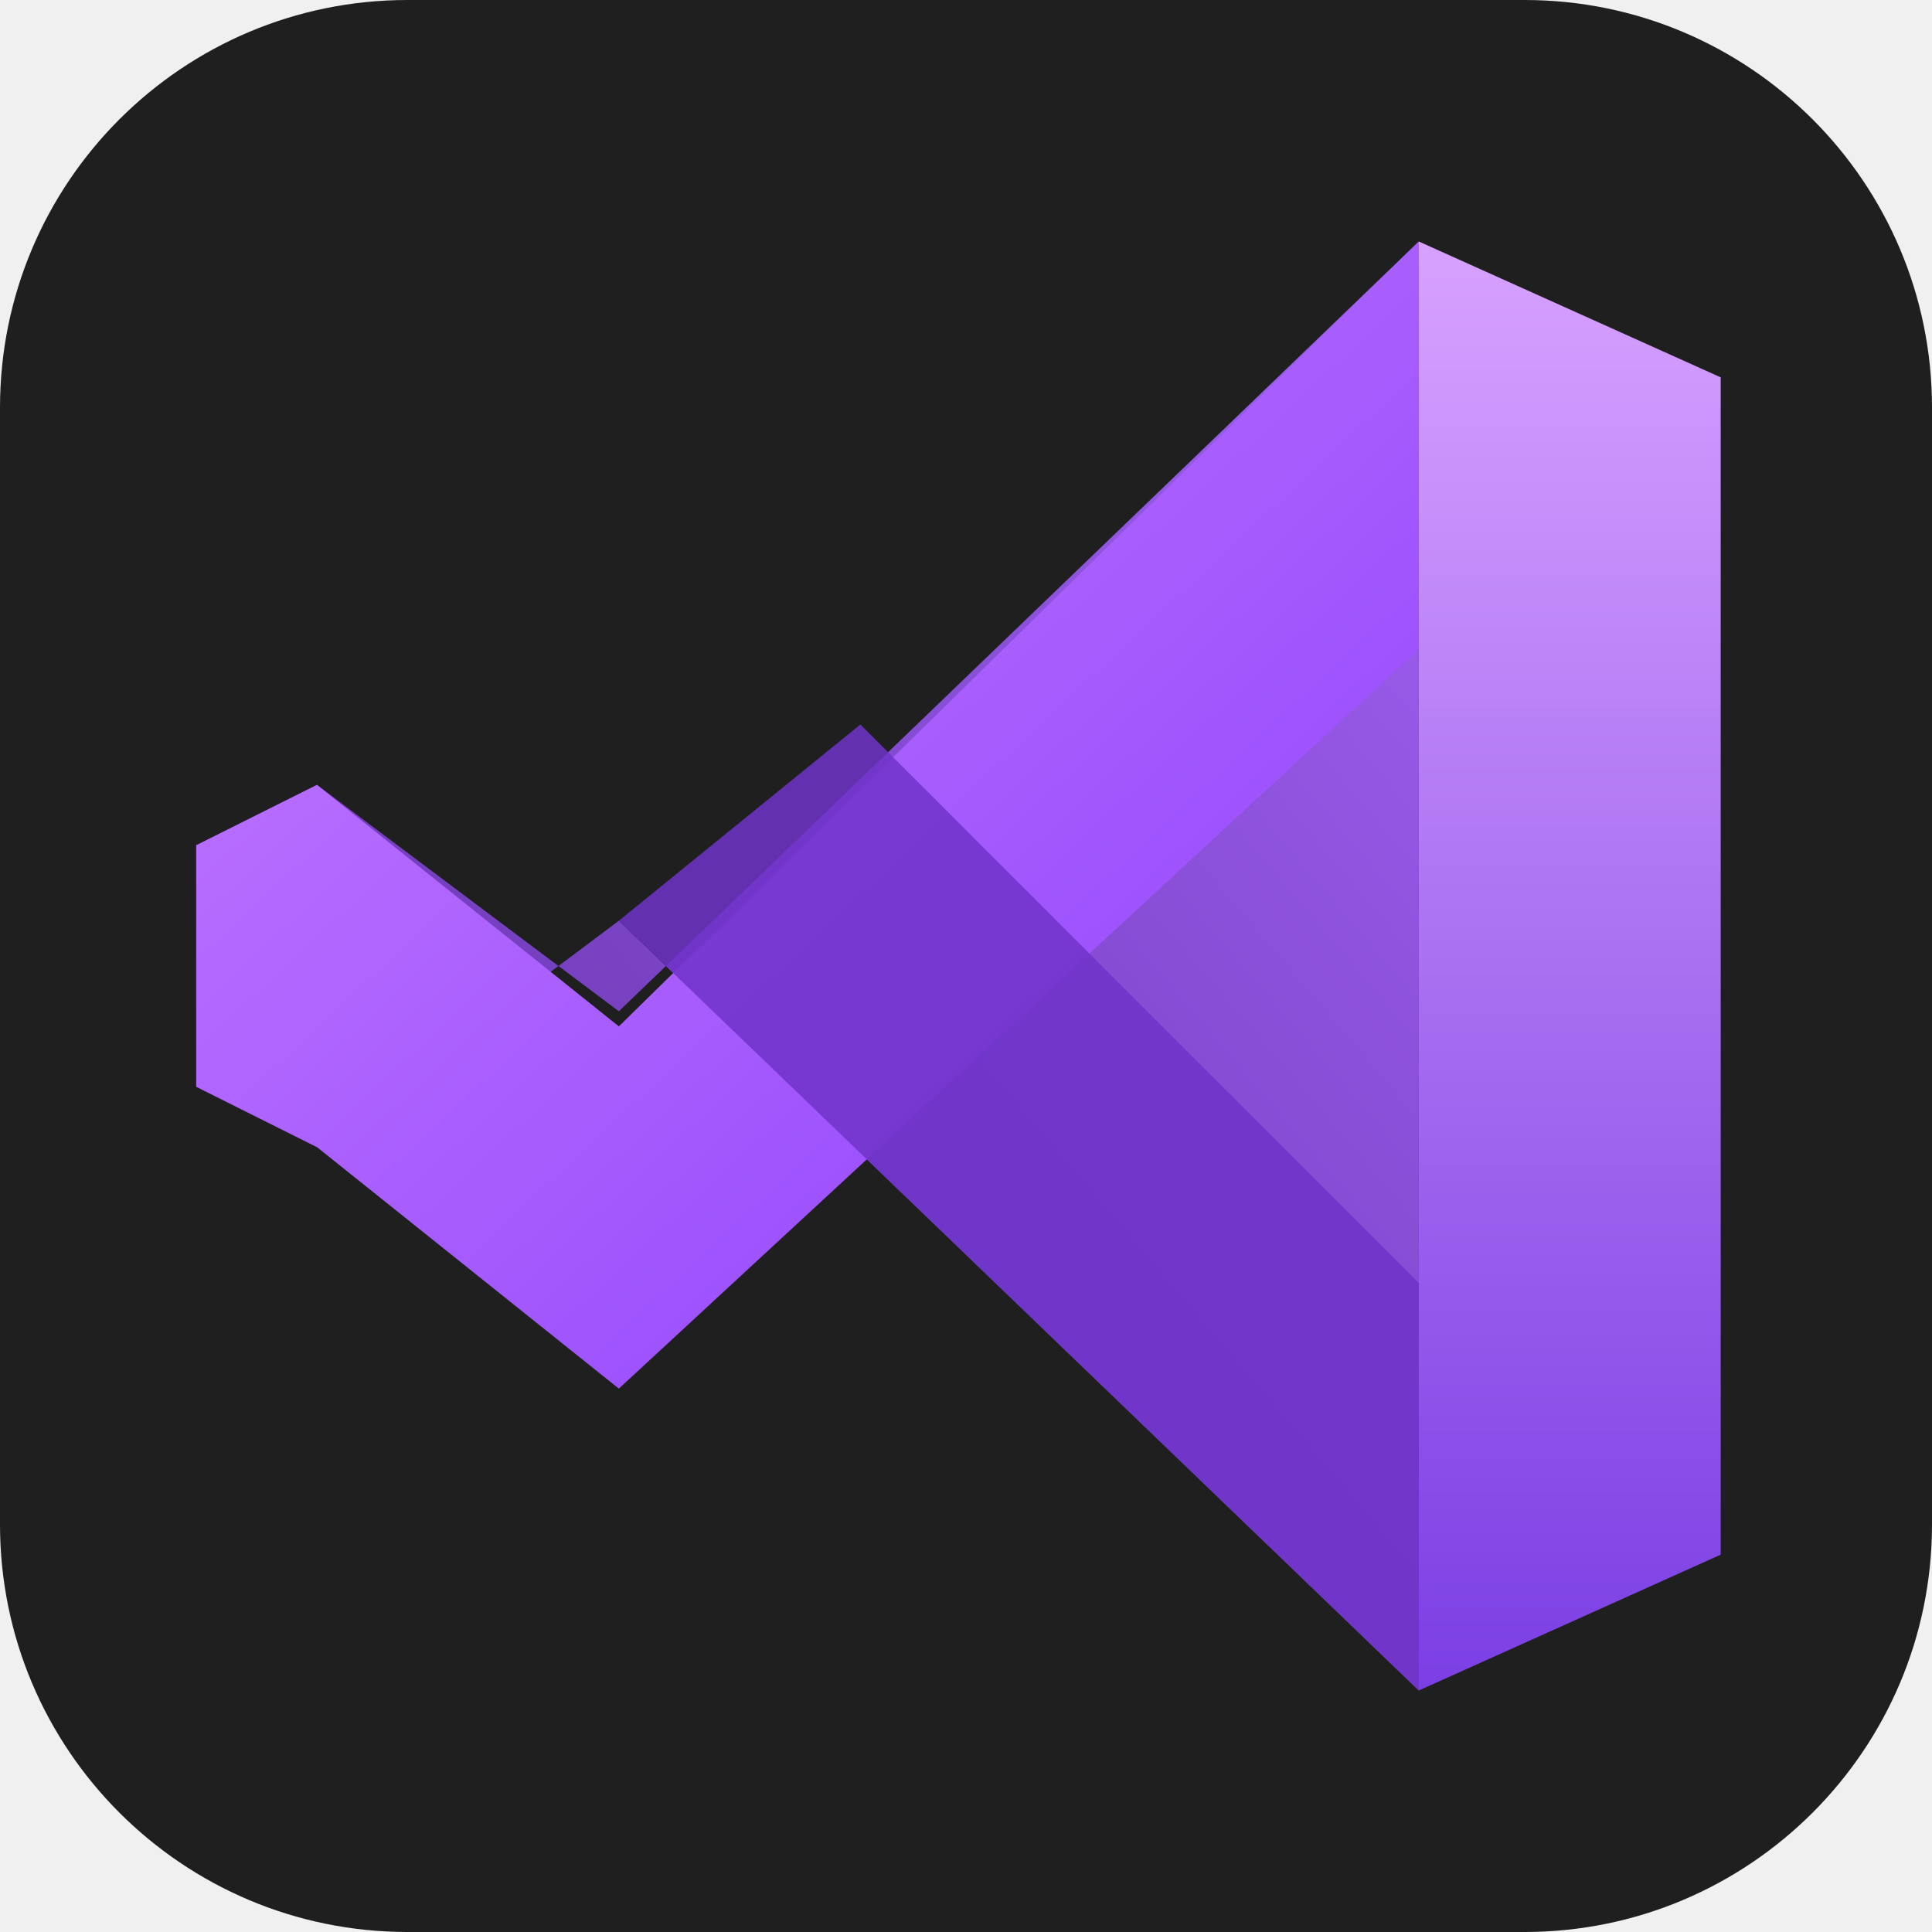
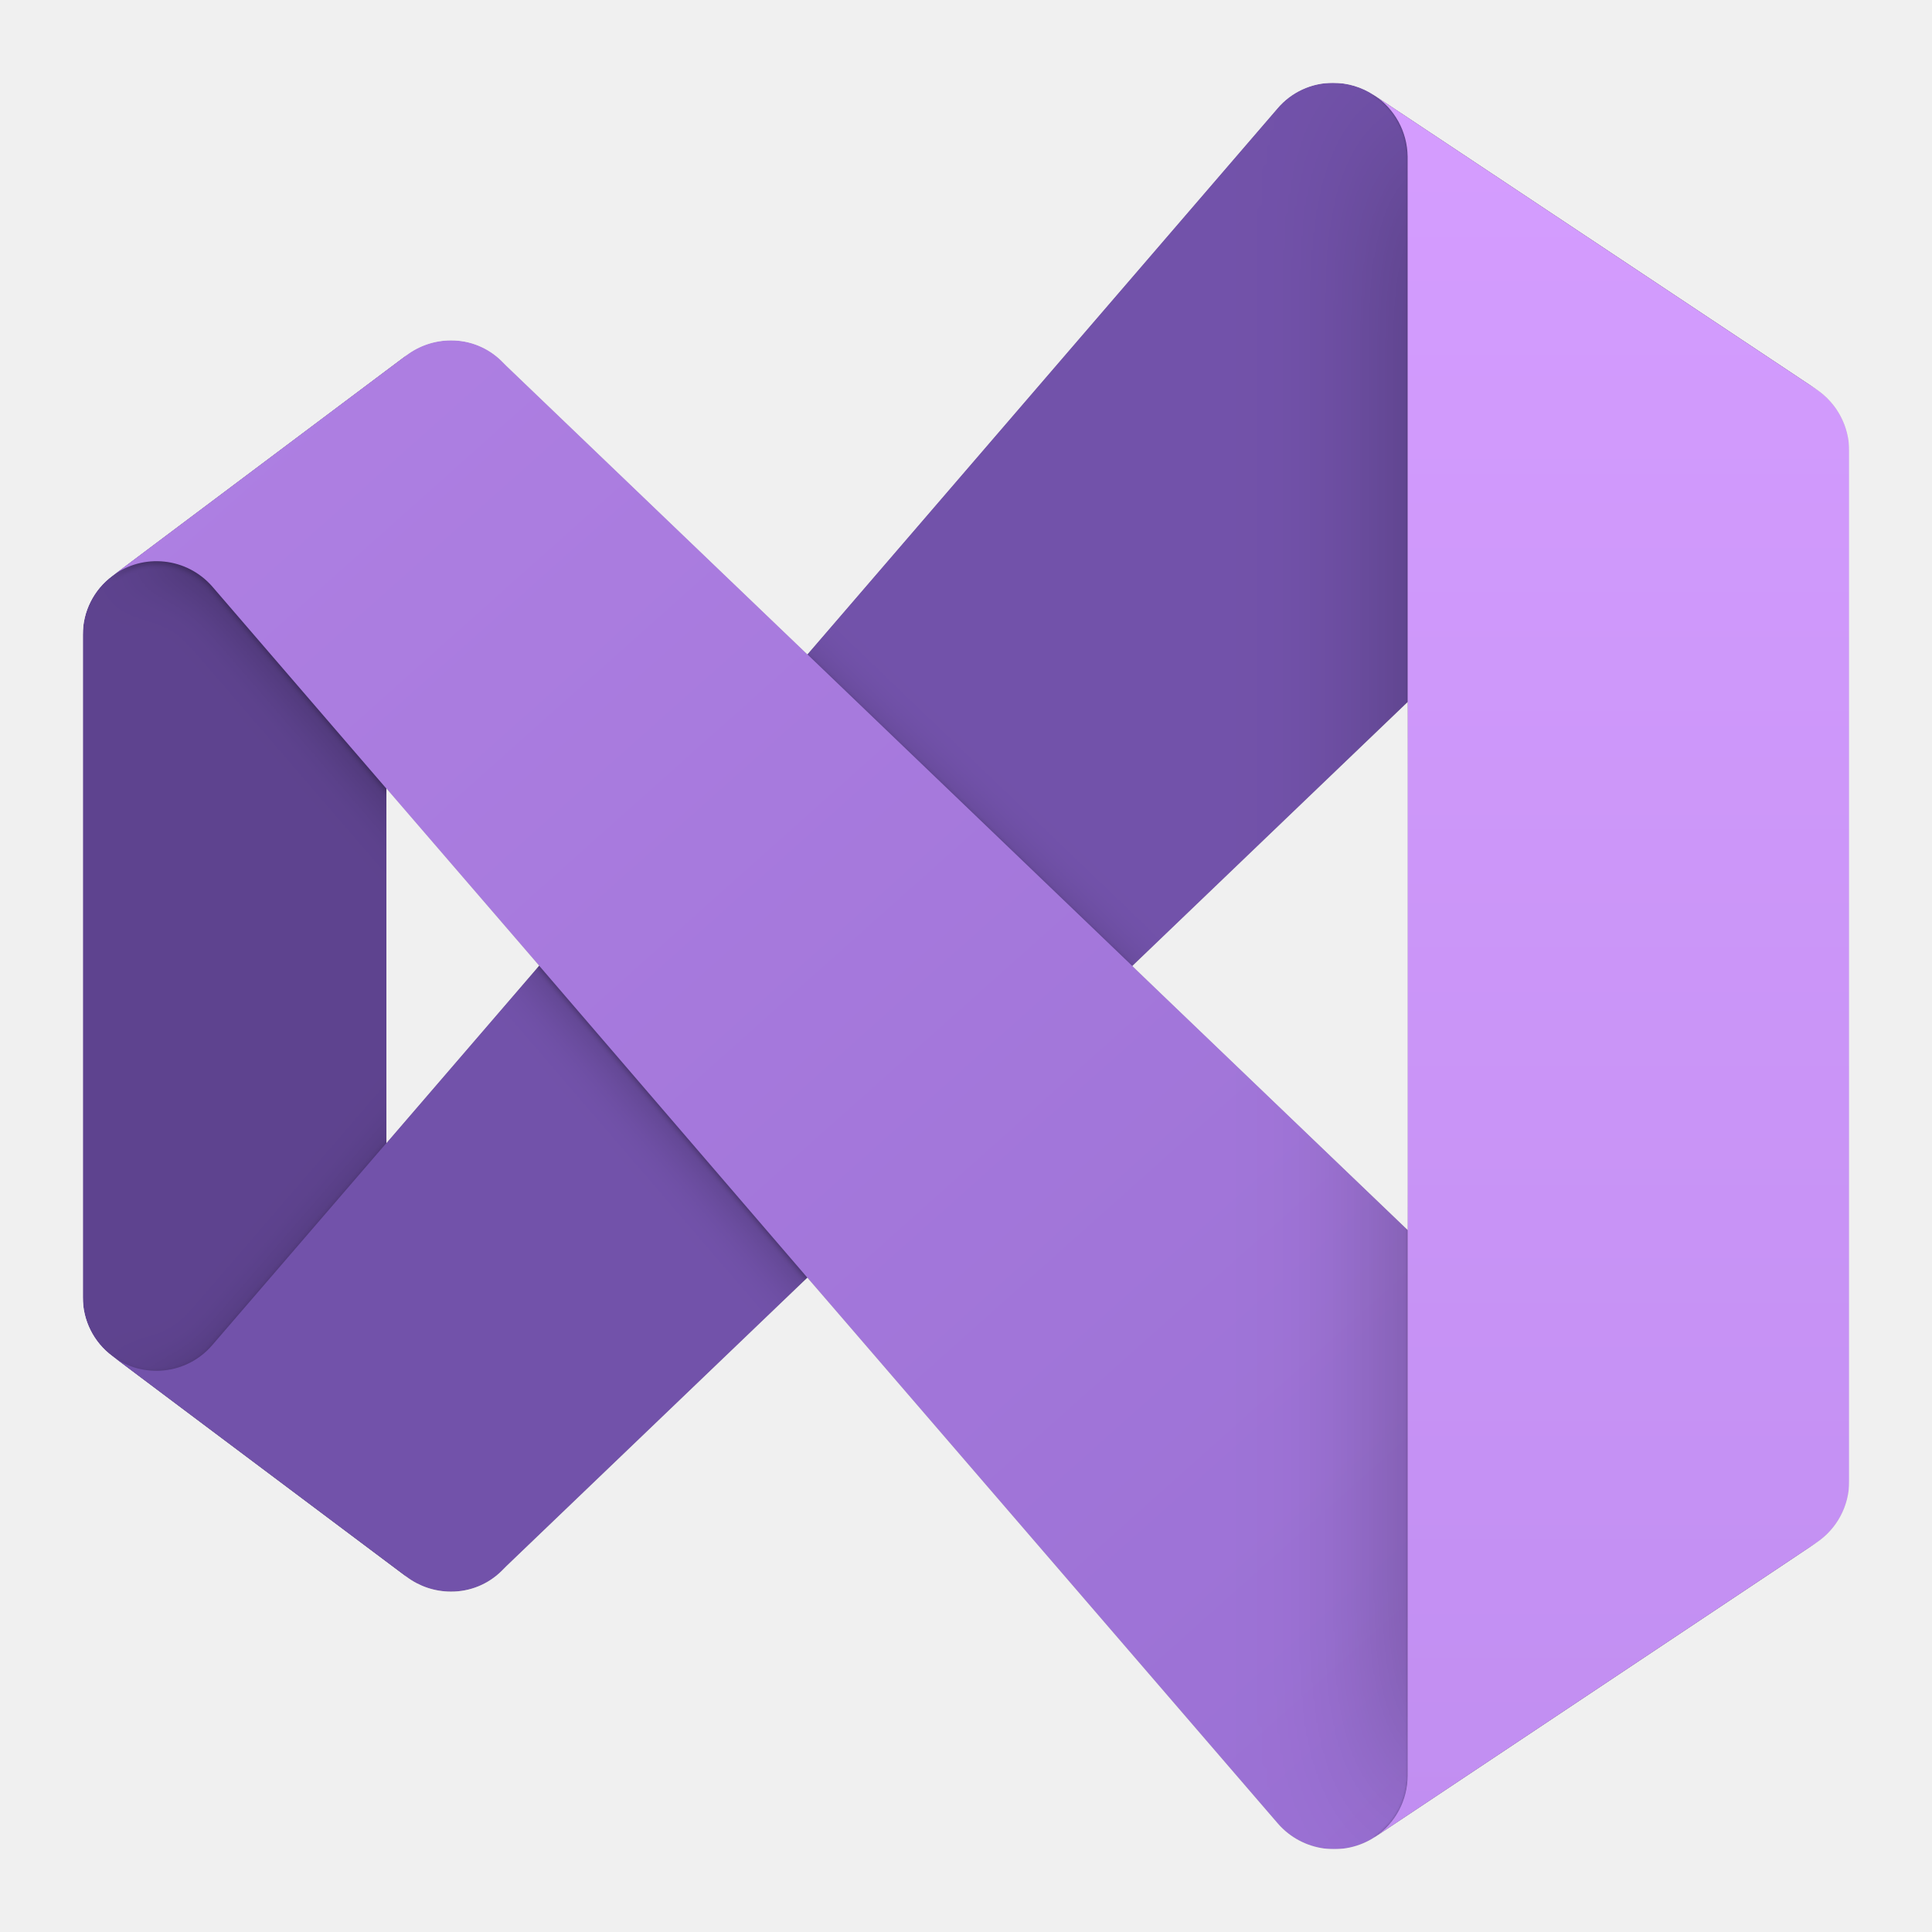
- <svg xmlns="http://www.w3.org/2000/svg" viewBox="0 0 256 256" width="256" height="256">
+ <svg xmlns="http://www.w3.org/2000/svg" xmlns:xlink="http://www.w3.org/1999/xlink" fill="none" viewBox="0 0 193 193" width="512" height="512">
  <defs>
-     <linearGradient id="vsGrad1" x1="0%" y1="0%" x2="100%" y2="100%">
-       <stop offset="0%" stop-color="#C77DFF" />
-       <stop offset="100%" stop-color="#8A3FFC" />
+     <path id="vs-clip-rect" fill="#fff" d="M8.271 8.271h176.457v176.457H8.271z" />
+     <clipPath id="vs-clip-a">
+       <use xlink:href="#vs-clip-rect" />
+     </clipPath>
+     <clipPath id="vs-clip-b">
+       <use xlink:href="#vs-clip-rect" />
+     </clipPath>
+     <mask id="vs-mask" width="177" height="177" x="8" y="8" maskUnits="userSpaceOnUse" style="mask-type:alpha">
+       <path fill="#fff" d="m40.621 157.524-29.408-22.057a7.284 7.284 0 0 1-2.941-5.881V63.414a7.287 7.287 0 0 1 2.941-5.88l29.408-22.058a6.658 6.658 0 0 0-2.02 5.881v110.286a6.66 6.66 0 0 0 2.02 5.881Z" />
+       <path fill="#fff" d="M181.456 38.895a7.39 7.39 0 0 0-4.081-1.213 7.139 7.139 0 0 0-5.073 2.057l-.513.515L113.117 96.5l-32.462 31.137-30.034 28.784-.515.516a7.137 7.137 0 0 1-5.073 2.059 7.386 7.386 0 0 1-4.412-1.472l-29.408-22.057a7.346 7.346 0 0 0 9.998-1.103l32.644-37.9 26.8-31.1 46.946-54.52a7.238 7.238 0 0 1 5.55-2.572 7.385 7.385 0 0 1 4.08 1.213l44.225 29.41Z" />
+       <path fill="#fff" d="m181.456 154.105-44.114 29.41a7.447 7.447 0 0 1-9.667-1.323l-47.02-54.555-26.8-31.173-32.644-37.867a7.386 7.386 0 0 0-9.998-1.064l29.408-22.057a7.39 7.39 0 0 1 4.411-1.472 7.132 7.132 0 0 1 5.074 2.06l.515.515 30.034 28.785L113.117 96.5l58.672 56.246.513.515a7.136 7.136 0 0 0 5.073 2.057 7.387 7.387 0 0 0 4.081-1.213Z" />
+       <path fill="#fff" d="M184.729 45.032v102.936a7.375 7.375 0 0 1-3.273 6.137l-44.114 29.41a7.38 7.38 0 0 0 3.272-6.14V15.625a7.44 7.44 0 0 0-3.383-6.14l44.225 29.41a7.419 7.419 0 0 1 3.273 6.137Z" />
+     </mask>
+     <linearGradient id="vs-grad-e" x1="151.642" x2="20.614" y1="8.271" y2="140.148" gradientUnits="userSpaceOnUse">
+       <stop stop-color="#7252AA" />
+       <stop offset="1" stop-color="#7252AA" />
    </linearGradient>
-     <linearGradient id="vsGrad2" x1="0%" y1="100%" x2="100%" y2="0%">
-       <stop offset="0%" stop-color="#5E2CA5" />
-       <stop offset="100%" stop-color="#A865FF" />
+     <linearGradient id="vs-grad-g" x1="24.814" x2="147.966" y1="40.437" y2="178.293" gradientUnits="userSpaceOnUse">
+       <stop stop-color="#AE7FE2" />
+       <stop offset="1" stop-color="#9A70D4" />
    </linearGradient>
-     <linearGradient id="vsGrad3" x1="0%" y1="0%" x2="0%" y2="100%">
-       <stop offset="0%" stop-color="#D7A1FF" />
-       <stop offset="100%" stop-color="#7B3FE4" />
+     <linearGradient id="vs-grad-i" x1="160.457" x2="160.457" y1="5.936" y2="183.367" gradientUnits="userSpaceOnUse">
+       <stop stop-color="#D59DFF" />
+       <stop offset="1" stop-color="#C18EF1" />
    </linearGradient>
+     <filter id="vs-filter-d" width="180.604" height="161.087" x="6.032" y="4.386" color-interpolation-filters="sRGB" filterUnits="userSpaceOnUse">
+       <feFlood flood-opacity="0" result="BackgroundImageFix" />
+       <feColorMatrix in="SourceAlpha" result="hardAlpha" values="0 0 0 0 0 0 0 0 0 0 0 0 0 0 0 0 0 0 127 0" />
+       <feOffset dy=".246" />
+       <feGaussianBlur stdDeviation=".246" />
+       <feColorMatrix values="0 0 0 0 0 0 0 0 0 0 0 0 0 0 0 0 0 0 0.24 0" />
+       <feBlend in2="BackgroundImageFix" result="effect1_dropShadow" />
+       <feColorMatrix in="SourceAlpha" result="hardAlpha" values="0 0 0 0 0 0 0 0 0 0 0 0 0 0 0 0 0 0 127 0" />
+       <feOffset dy="1.295" />
+       <feGaussianBlur stdDeviation="2.59" />
+       <feColorMatrix values="0 0 0 0 0 0 0 0 0 0 0 0 0 0 0 0 0 0 0.22 0" />
+       <feBlend in2="effect1_dropShadow" result="effect2_dropShadow" />
+       <feBlend in="SourceGraphic" in2="effect2_dropShadow" result="shape" />
+     </filter>
+     <filter id="vs-filter-f" width="180.604" height="161.085" x="6.032" y="30.118" color-interpolation-filters="sRGB" filterUnits="userSpaceOnUse">
+       <feFlood flood-opacity="0" result="BackgroundImageFix" />
+       <feColorMatrix in="SourceAlpha" result="hardAlpha" values="0 0 0 0 0 0 0 0 0 0 0 0 0 0 0 0 0 0 127 0" />
+       <feOffset dy=".246" />
+       <feGaussianBlur stdDeviation=".246" />
+       <feColorMatrix values="0 0 0 0 0 0 0 0 0 0 0 0 0 0 0 0 0 0 0.24 0" />
+       <feBlend in2="BackgroundImageFix" result="effect1_dropShadow" />
+       <feColorMatrix in="SourceAlpha" result="hardAlpha" values="0 0 0 0 0 0 0 0 0 0 0 0 0 0 0 0 0 0 127 0" />
+       <feOffset dy="1.295" />
+       <feGaussianBlur stdDeviation="2.59" />
+       <feColorMatrix values="0 0 0 0 0 0 0 0 0 0 0 0 0 0 0 0 0 0 0.22 0" />
+       <feBlend in2="effect1_dropShadow" result="effect2_dropShadow" />
+       <feBlend in="SourceGraphic" in2="effect2_dropShadow" result="shape" />
+     </filter>
+     <filter id="vs-filter-h" width="78.583" height="205.117" x="121.688" y="-6.059" color-interpolation-filters="sRGB" filterUnits="userSpaceOnUse">
+       <feFlood flood-opacity="0" result="BackgroundImageFix" />
+       <feColorMatrix in="SourceAlpha" result="hardAlpha" values="0 0 0 0 0 0 0 0 0 0 0 0 0 0 0 0 0 0 127 0" />
+       <feOffset />
+       <feGaussianBlur stdDeviation=".13" />
+       <feColorMatrix values="0 0 0 0 0 0 0 0 0 0 0 0 0 0 0 0 0 0 0.24 0" />
+       <feBlend in2="BackgroundImageFix" result="effect1_dropShadow" />
+       <feColorMatrix in="SourceAlpha" result="hardAlpha" values="0 0 0 0 0 0 0 0 0 0 0 0 0 0 0 0 0 0 127 0" />
+       <feOffset />
+       <feGaussianBlur stdDeviation="7.771" />
+       <feColorMatrix values="0 0 0 0 0 0 0 0 0 0 0 0 0 0 0 0 0 0 0.3 0" />
+       <feBlend in2="effect1_dropShadow" result="effect2_dropShadow" />
+       <feBlend in="SourceGraphic" in2="effect2_dropShadow" result="shape" />
+     </filter>
  </defs>
-   <rect width="256" height="256" rx="54" fill="#1F1F1F" />
-   <path d="M188 32 L228 50 L228 206 L188 224 L188 32 Z" fill="url(#vsGrad3)" />
-   <path d="M188 32 L82 134 L42 104 L26 112 L26 144 L42 152 L82 122 L188 224 Z" fill="url(#vsGrad2)" opacity="0.95" />
-   <path d="M188 32 L188 86 L82 184 L42 152 L26 144 L26 112 L42 104 L82 136 L188 32 Z" fill="url(#vsGrad1)" />
-   <path d="M188 170 L188 224 L82 122 L114 96 Z" fill="#6F32C9" opacity="0.85" />
+   <g clip-path="url(#vs-clip-a)">
+     <g clip-path="url(#vs-clip-b)">
+       <g mask="url(#vs-mask)">
+         <path fill="#5E438F" d="m40.621 157.524-29.408-22.057a7.292 7.292 0 0 1-2.941-5.881V63.414a7.287 7.287 0 0 1 2.941-5.88l29.408-22.058a6.658 6.658 0 0 0-2.02 5.881v110.286a6.66 6.66 0 0 0 2.02 5.881Z" />
+         <g filter="url(#vs-filter-d)">
+           <path fill="url(#vs-grad-e)" d="M181.455 38.895a7.385 7.385 0 0 0-4.08-1.213 7.147 7.147 0 0 0-5.073 2.057l-.513.515-31.25 29.962L113.117 96.5l-32.463 31.137-30.033 28.784-.516.516a7.137 7.137 0 0 1-5.073 2.059 7.386 7.386 0 0 1-4.411-1.472l-29.408-22.057a7.346 7.346 0 0 0 9.997-1.103l16.471-19.115 16.174-18.785 26.8-31.1 46.945-54.52a7.251 7.251 0 0 1 5.55-2.572 7.39 7.39 0 0 1 4.081 1.213l44.224 29.41Z" />
+         </g>
+         <g filter="url(#vs-filter-f)">
+           <path fill="url(#vs-grad-g)" d="m181.455 154.105-44.114 29.411a7.443 7.443 0 0 1-9.666-1.324l-47.02-54.555-26.8-31.173-16.173-18.748L21.21 58.598a7.387 7.387 0 0 0-9.997-1.065L40.62 35.477a7.389 7.389 0 0 1 4.411-1.472 7.128 7.128 0 0 1 5.073 2.06l.516.515 30.033 28.785L113.117 96.5l27.461 26.323 31.211 29.923.513.516a7.155 7.155 0 0 0 5.073 2.056 7.382 7.382 0 0 0 4.08-1.213Z" />
+         </g>
+         <g filter="url(#vs-filter-h)">
+           <path fill="url(#vs-grad-i)" d="M184.729 45.032v102.935a7.38 7.38 0 0 1-3.273 6.138l-44.115 29.41a7.383 7.383 0 0 0 3.273-6.14V15.625a7.44 7.44 0 0 0-3.383-6.14l44.225 29.41a7.428 7.428 0 0 1 3.273 6.137Z" />
+         </g>
+       </g>
+     </g>
+   </g>
</svg>
